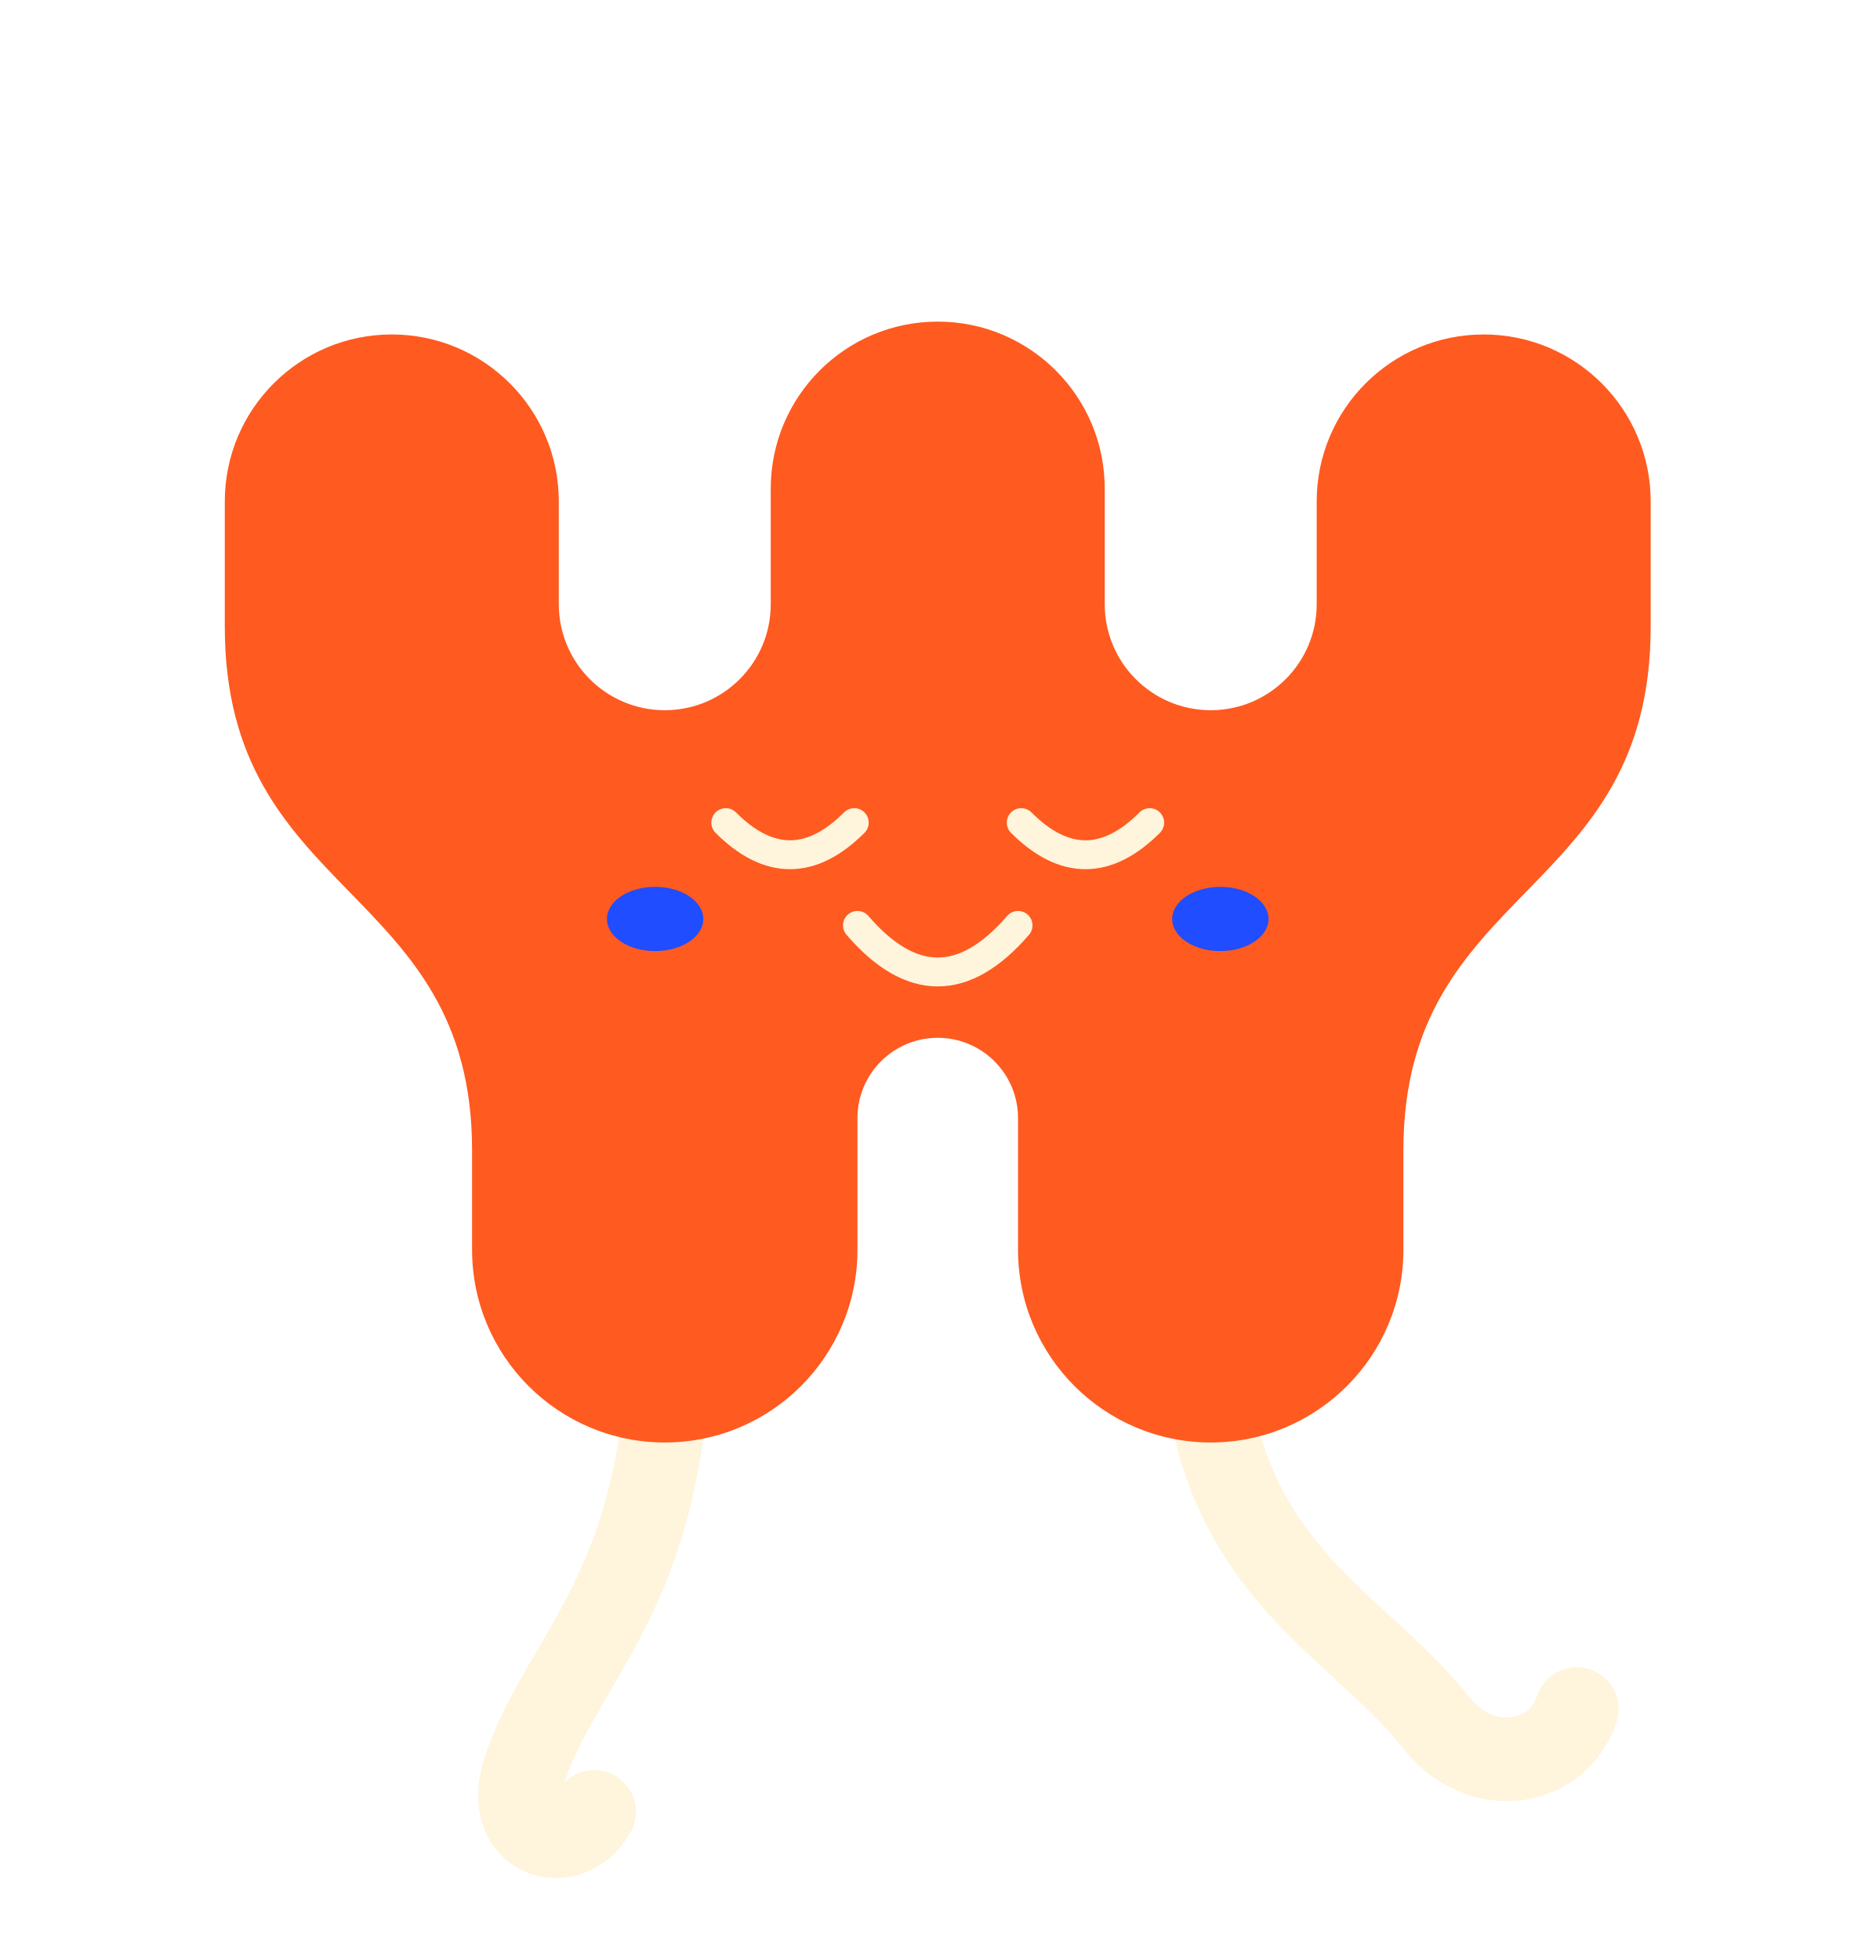
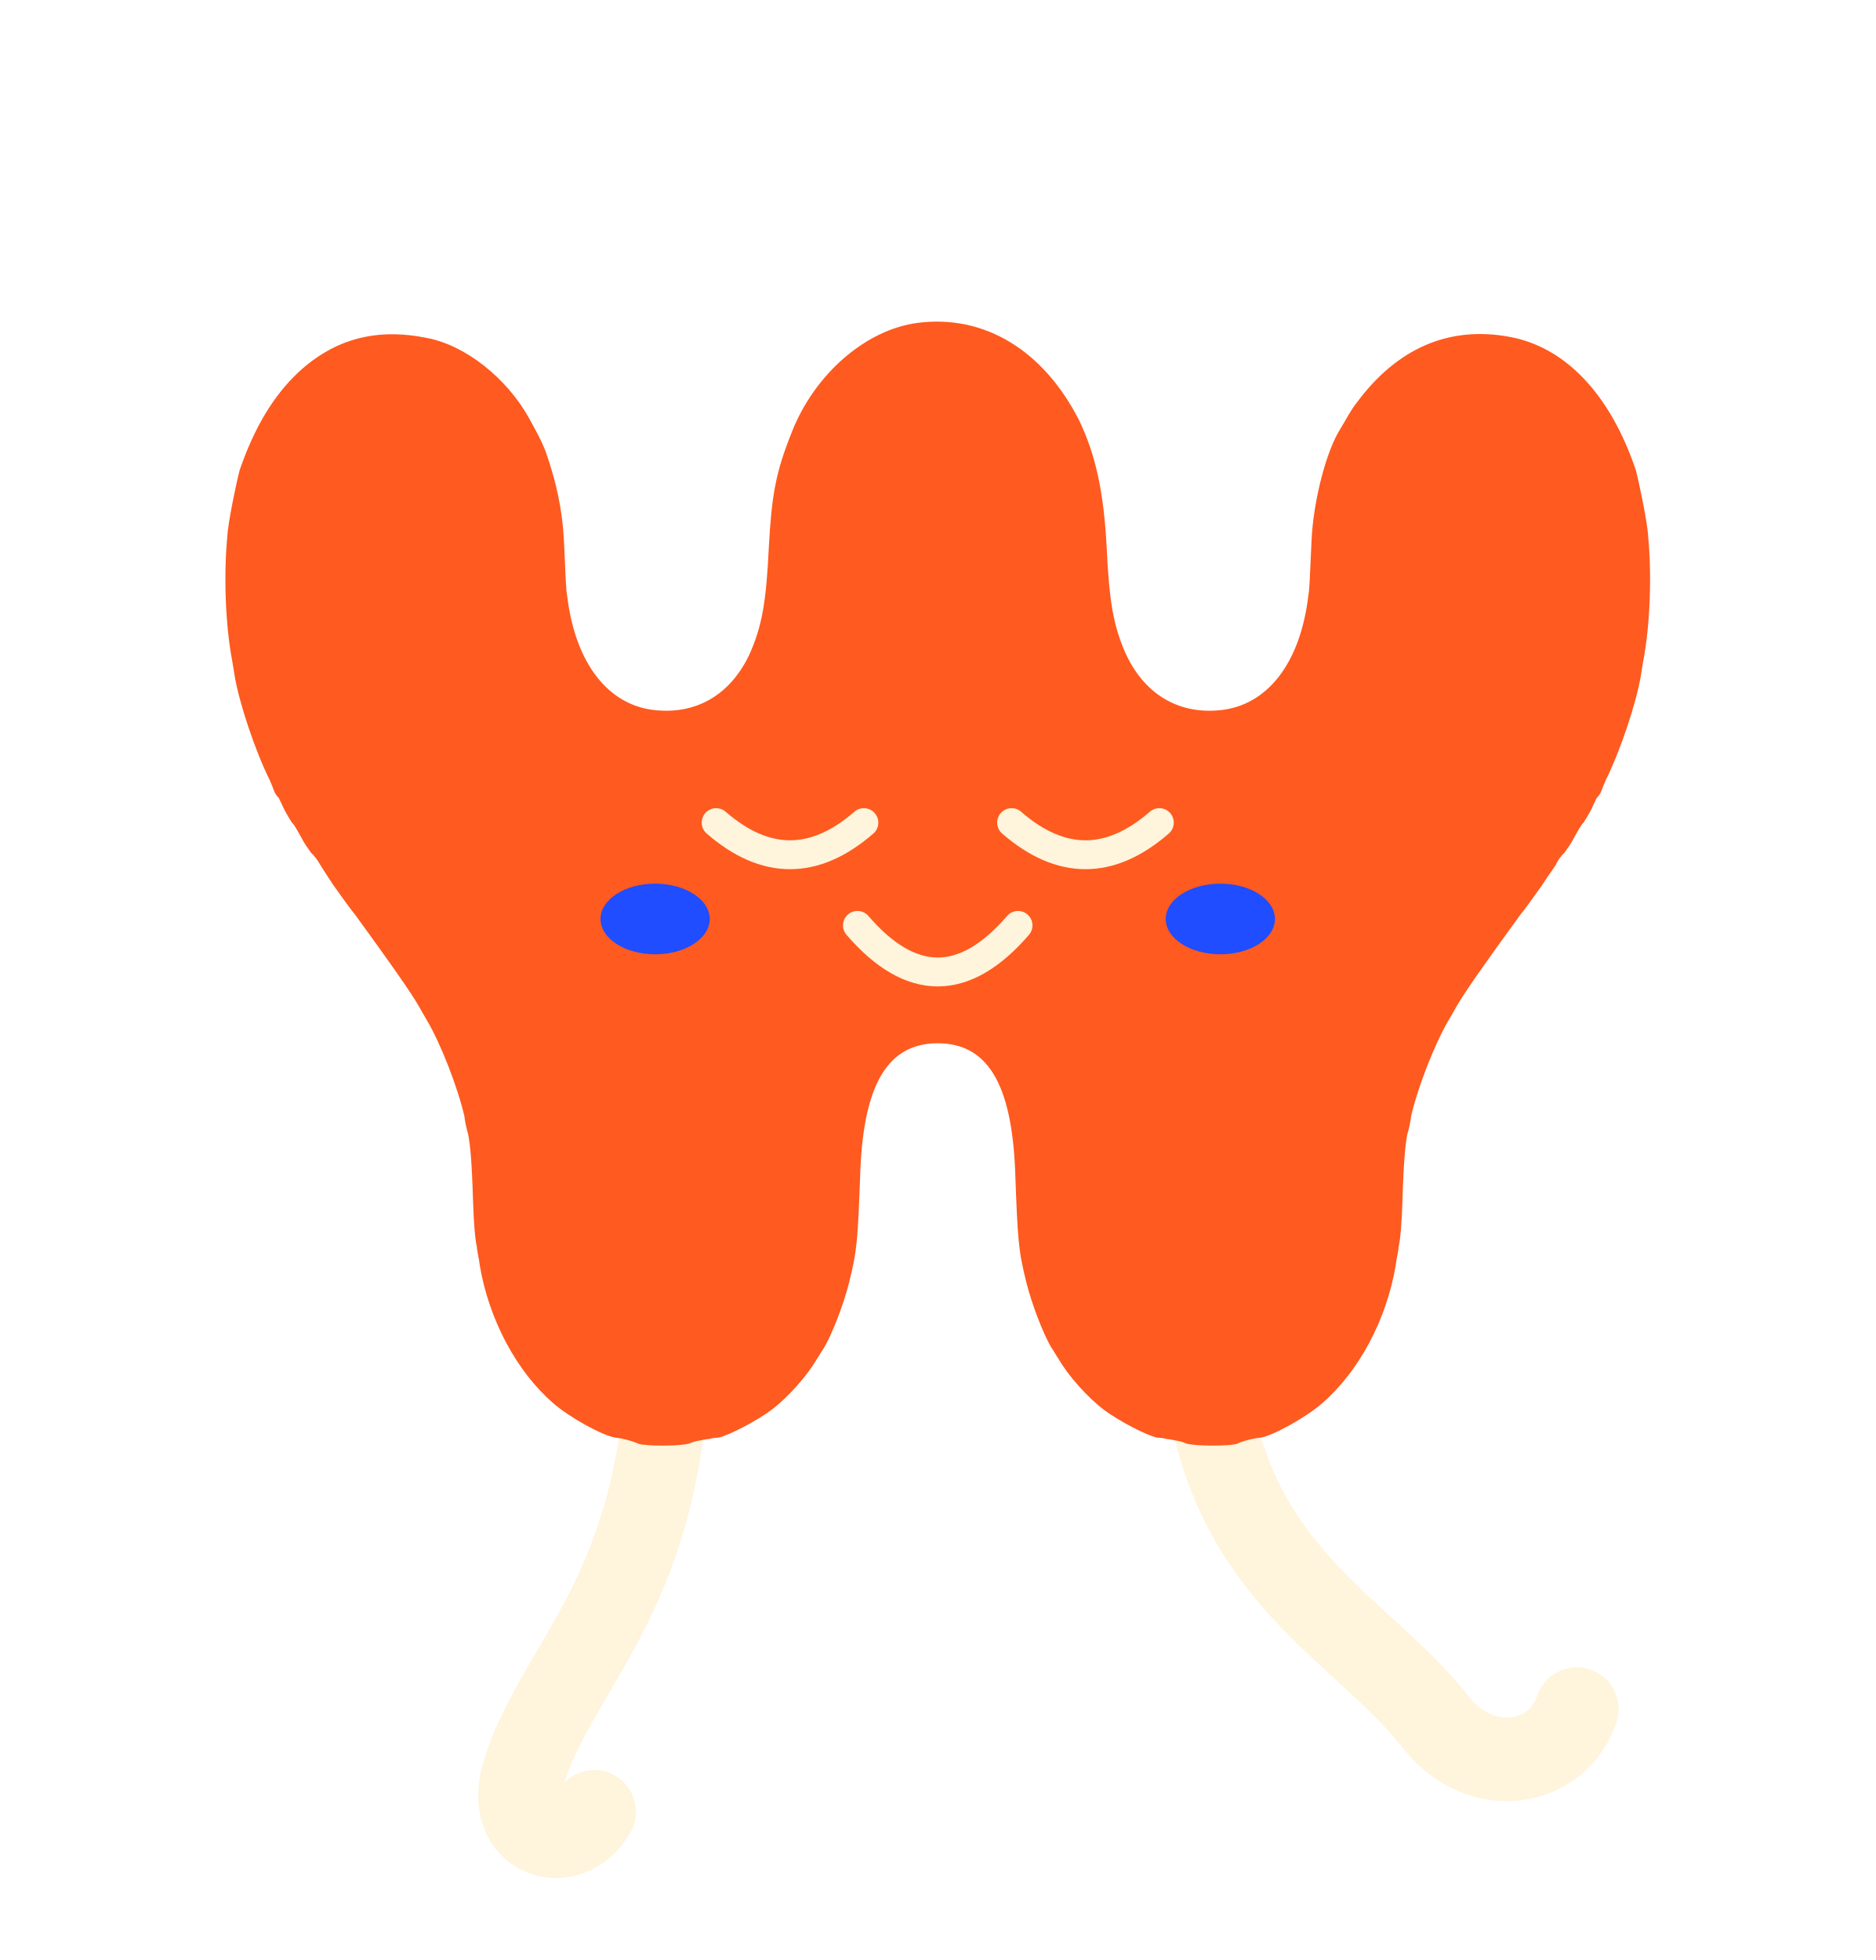
<svg xmlns="http://www.w3.org/2000/svg" class="wovi-mascot" data-pose="move" width="600" height="627" viewBox="-70 -100 584 610" role="img" aria-label="Wovi, on the move">
  <g class="wovi-figure" style="transform-origin:222px 340px">
    <g class="wovi-limb leg-left" style="transform-origin:137px 338px">
      <path d="M137 338 C131 400 103 420 93 452 C87 472 107 478 115 464" fill="none" stroke="#FFF4DC" stroke-width="26" stroke-linecap="round" stroke-linejoin="round" />
    </g>
    <g class="wovi-limb leg-right" style="transform-origin:307px 338px">
      <path d="M307 338 C317 392 355 408 377 436 C391 454 415 450 421 432" fill="none" stroke="#FFF4DC" stroke-width="26" stroke-linecap="round" stroke-linejoin="round" />
    </g>
    <g class="wovi-body" style="transform-origin:222px 340px">
-       <path d="M0 56 L0 95 C0 180 77 175 77 258 L77 289 A60 60 0 0 0 197 289 L197 248 A25 25 0 0 1 247 248 L247 289 A60 60 0 0 0 367 289 L367 258 C367 175 444 180 444 95 L444 56 A52 52 0 0 0 340 56 L340 88 A33 33 0 0 1 274 88 L274 52 A52 52 0 0 0 170 52 L170 88 A33 33 0 0 1 104 88 L104 56 A52 52 0 0 0 0 56 Z" fill="#FF5A1F" />
+       <path d="M215.7 0.4 C199.6 2.5 183.7 16.3 176.6 34.3 C171.5 47.0 170.3 54.0 169.4 70.3 C168.6 87.2 167.3 94.6 163.6 103.1 C157.9 115.7 147.4 122.3 134.2 121.0 C119.4 119.6 109.1 106.4 106.6 85.3 C106.2 83.0 106.2 80.8 105.6 68.1 C105.1 58.6 103.3 50.2 99.9 40.4 C98.4 36.8 98.0 36.0 94.7 30.0 C87.8 17.6 75.0 7.4 63.0 5.1 C47.3 1.9 34.3 5.3 23.0 15.7 C15.1 23.1 9.2 33.0 4.6 46.3 C3.8 49.3 1.0 62.4 0.8 66.7 C-0.4 79.1 0.2 94.6 2.3 105.6 C2.5 106.9 2.9 109.0 3.1 110.5 C4.6 119.1 9.4 133.5 14.0 142.8 C14.5 143.9 15.1 145.4 15.3 146.0 C15.5 146.6 16.1 147.7 16.8 148.3 C17.2 149.2 18.0 150.7 18.6 152.1 C19.3 153.4 20.3 155.1 20.9 156.0 C21.8 156.8 22.8 158.9 23.7 160.4 C24.9 162.7 25.6 163.6 26.8 165.3 C27.9 166.3 29.1 168.0 29.7 169.1 C31.2 171.6 32.7 173.7 33.9 175.6 C34.6 176.5 35.6 178.0 36.2 178.8 C36.9 179.7 38.7 182.4 40.6 184.7 C51.1 199.1 58.0 208.9 60.5 213.3 C61.2 214.6 62.2 216.3 62.8 217.3 C67.2 224.7 72.5 238.3 74.6 247.4 C74.8 249.3 75.4 251.8 75.8 253.1 C76.4 256.5 76.9 260.7 77.3 273.8 C77.5 280.4 77.9 285.5 78.5 288.2 C78.5 289.3 79.2 291.8 79.4 293.9 C82.3 310.9 90.9 326.9 102.2 336.7 C107.4 341.3 117.9 347.0 121.7 347.5 C123.8 347.7 126.9 348.5 128.8 349.4 C131.1 350.2 142.6 350.2 144.9 349.2 C146.0 348.7 147.2 348.5 148.3 348.3 C149.3 348.1 150.4 347.9 151.0 347.9 C151.4 347.7 152.7 347.5 153.7 347.5 C156.9 346.8 165.5 342.4 170.3 338.8 C175.3 335.0 181.4 328.2 184.3 323.1 C184.9 322.3 185.8 320.6 186.6 319.5 C189.1 315.3 192.7 306.0 194.4 299.2 C196.9 289.1 197.1 286.3 197.9 264.3 C199.0 237.4 206.5 224.7 222.0 224.7 C237.5 224.7 245.0 237.4 246.1 264.3 C246.9 286.3 247.1 289.1 249.6 299.2 C251.3 306.0 254.9 315.3 257.4 319.5 C258.2 320.6 259.1 322.3 259.7 323.1 C262.6 328.2 268.7 335.0 273.7 338.8 C278.5 342.4 287.1 346.8 290.3 347.5 C291.3 347.5 292.6 347.7 293.2 347.9 C293.6 347.9 294.7 348.1 295.7 348.3 C296.8 348.5 298.0 348.7 299.1 349.2 C301.4 350.2 312.9 350.2 315.2 349.4 C317.1 348.5 320.2 347.7 322.5 347.5 C326.1 347.0 336.6 341.3 341.8 336.7 C353.1 326.9 361.7 310.9 364.6 293.9 C364.8 291.8 365.5 289.3 365.5 288.2 C366.1 285.5 366.5 280.4 366.7 273.8 C367.1 260.7 367.6 256.5 368.2 253.1 C368.6 251.8 369.2 249.3 369.4 247.4 C371.5 238.3 376.8 224.7 381.2 217.3 C381.8 216.3 382.8 214.6 383.5 213.3 C386.0 208.9 392.9 199.1 403.4 184.7 C405.3 182.4 407.1 179.7 407.8 178.8 C408.4 178.0 409.4 176.5 410.1 175.6 C411.3 173.7 412.8 171.6 414.5 169.1 C414.9 168.0 416.1 166.3 417.2 165.3 C418.4 163.6 419.1 162.7 420.3 160.4 C421.2 158.9 422.2 156.8 423.1 156.0 C423.7 155.1 424.7 153.4 425.4 152.1 C426.0 150.7 426.8 149.2 427.2 148.3 C427.9 147.7 428.5 146.6 428.7 146.0 C428.9 145.4 429.5 143.9 430.0 142.8 C434.6 133.5 439.4 119.1 440.9 110.5 C441.1 109.0 441.5 106.9 441.7 105.6 C443.8 94.6 444.4 79.1 443.2 66.7 C443.0 62.4 440.2 49.3 439.4 46.3 C431.4 22.6 417.4 7.8 399.8 4.7 C381.2 1.3 365.0 8.3 352.5 25.2 C350.8 27.3 350.0 29.0 346.6 34.7 C342.4 42.3 338.9 56.9 338.4 68.1 C337.8 80.8 337.8 83.0 337.4 85.3 C334.9 106.4 324.6 119.6 309.8 121.0 C296.6 122.3 286.1 115.7 280.4 103.1 C276.7 94.6 275.4 87.2 274.6 70.3 C273.7 53.1 271.2 41.5 266.0 30.7 C254.9 8.9 236.5 -2.3 215.7 0.4 Z" fill="#FF5A1F" />
      <g class="wovi-face">
-         <path class="wovi-eye" d="M-20 -4 Q0 16 20 -4" transform="translate(176 160)" fill="none" stroke="#FFF4DC" stroke-width="9" stroke-linecap="round" stroke-linejoin="round" />
-         <path class="wovi-eye" d="M-20 -4 Q0 16 20 -4" transform="translate(268 160)" fill="none" stroke="#FFF4DC" stroke-width="9" stroke-linecap="round" stroke-linejoin="round" />
+         <path class="wovi-eye" d="M-23 -4 Q0 16 23 -4" transform="translate(176 160)" fill="none" stroke="#FFF4DC" stroke-width="9" stroke-linecap="round" stroke-linejoin="round" />
+         <path class="wovi-eye" d="M-23 -4 Q0 16 23 -4" transform="translate(268 160)" fill="none" stroke="#FFF4DC" stroke-width="9" stroke-linecap="round" stroke-linejoin="round" />
        <path d="M-25 -7 Q0 22 25 -7" transform="translate(222 195)" fill="none" stroke="#FFF4DC" stroke-width="9" stroke-linecap="round" stroke-linejoin="round" />
-         <ellipse cx="134" cy="186" rx="15" ry="10" fill="#1F4DFF" />
-         <ellipse cx="310" cy="186" rx="15" ry="10" fill="#1F4DFF" />
+         <ellipse cx="134" cy="186" rx="17" ry="11" fill="#1F4DFF" />
+         <ellipse cx="310" cy="186" rx="17" ry="11" fill="#1F4DFF" />
      </g>
    </g>
  </g>
</svg>
